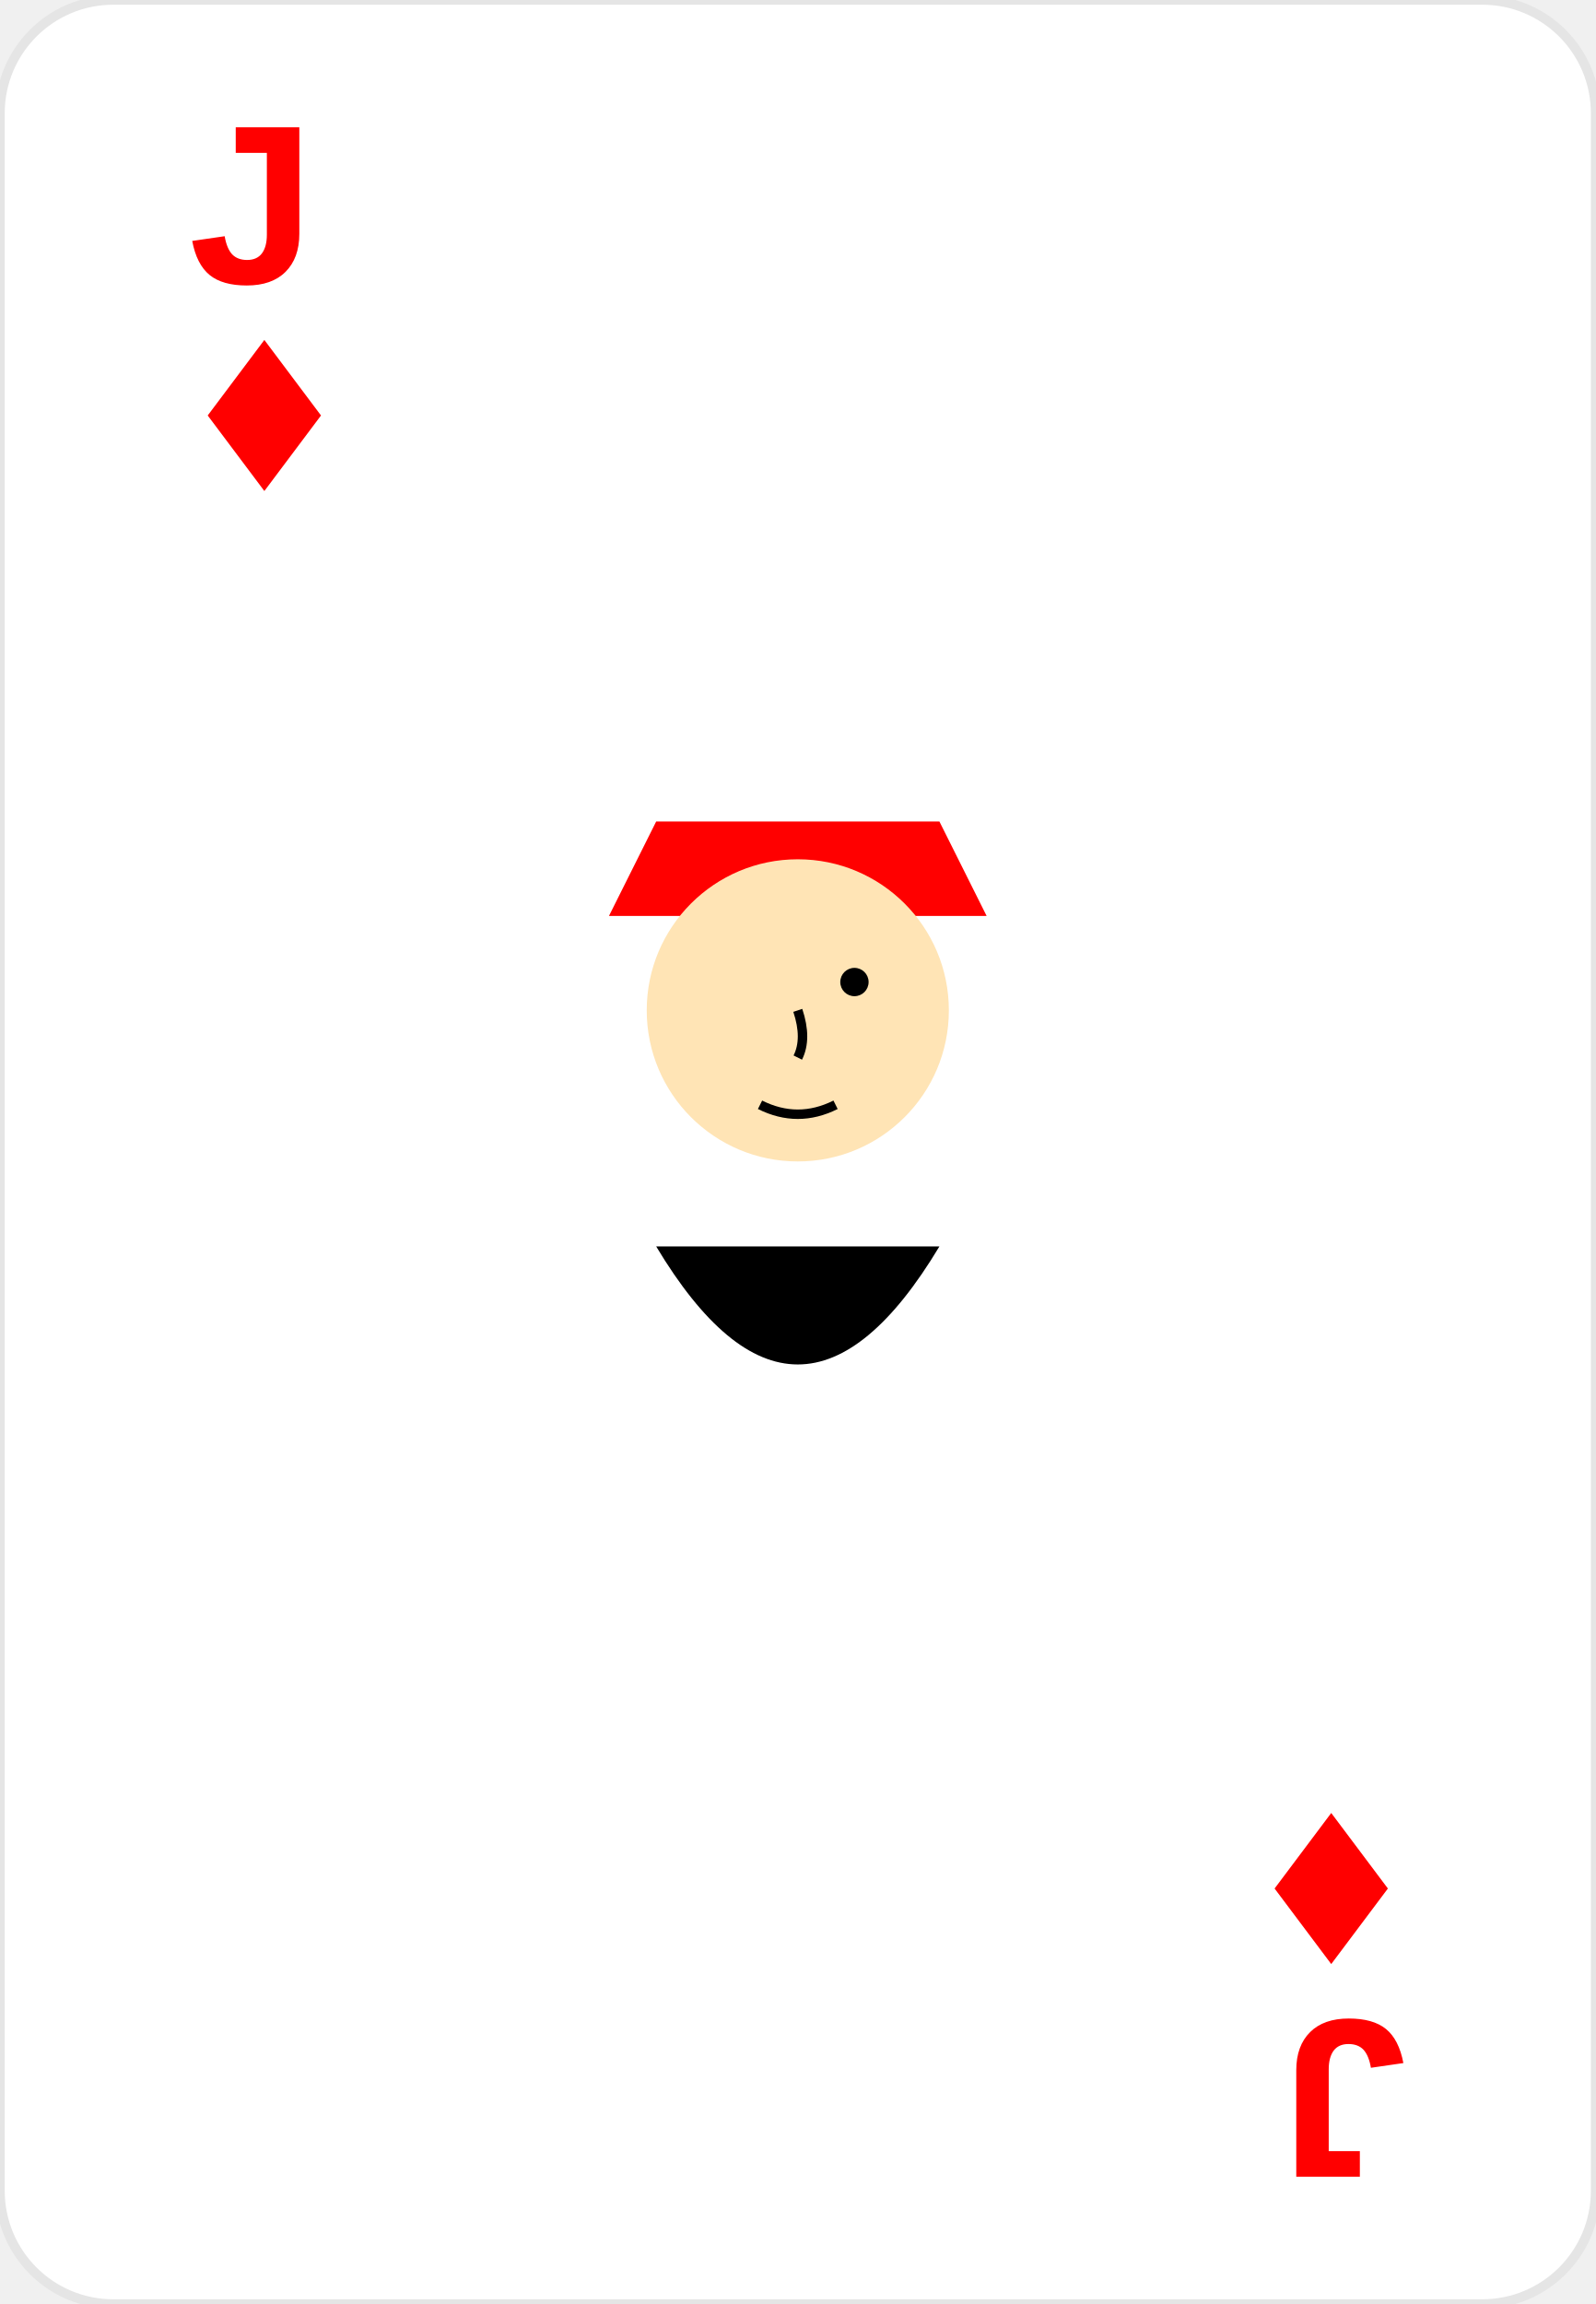
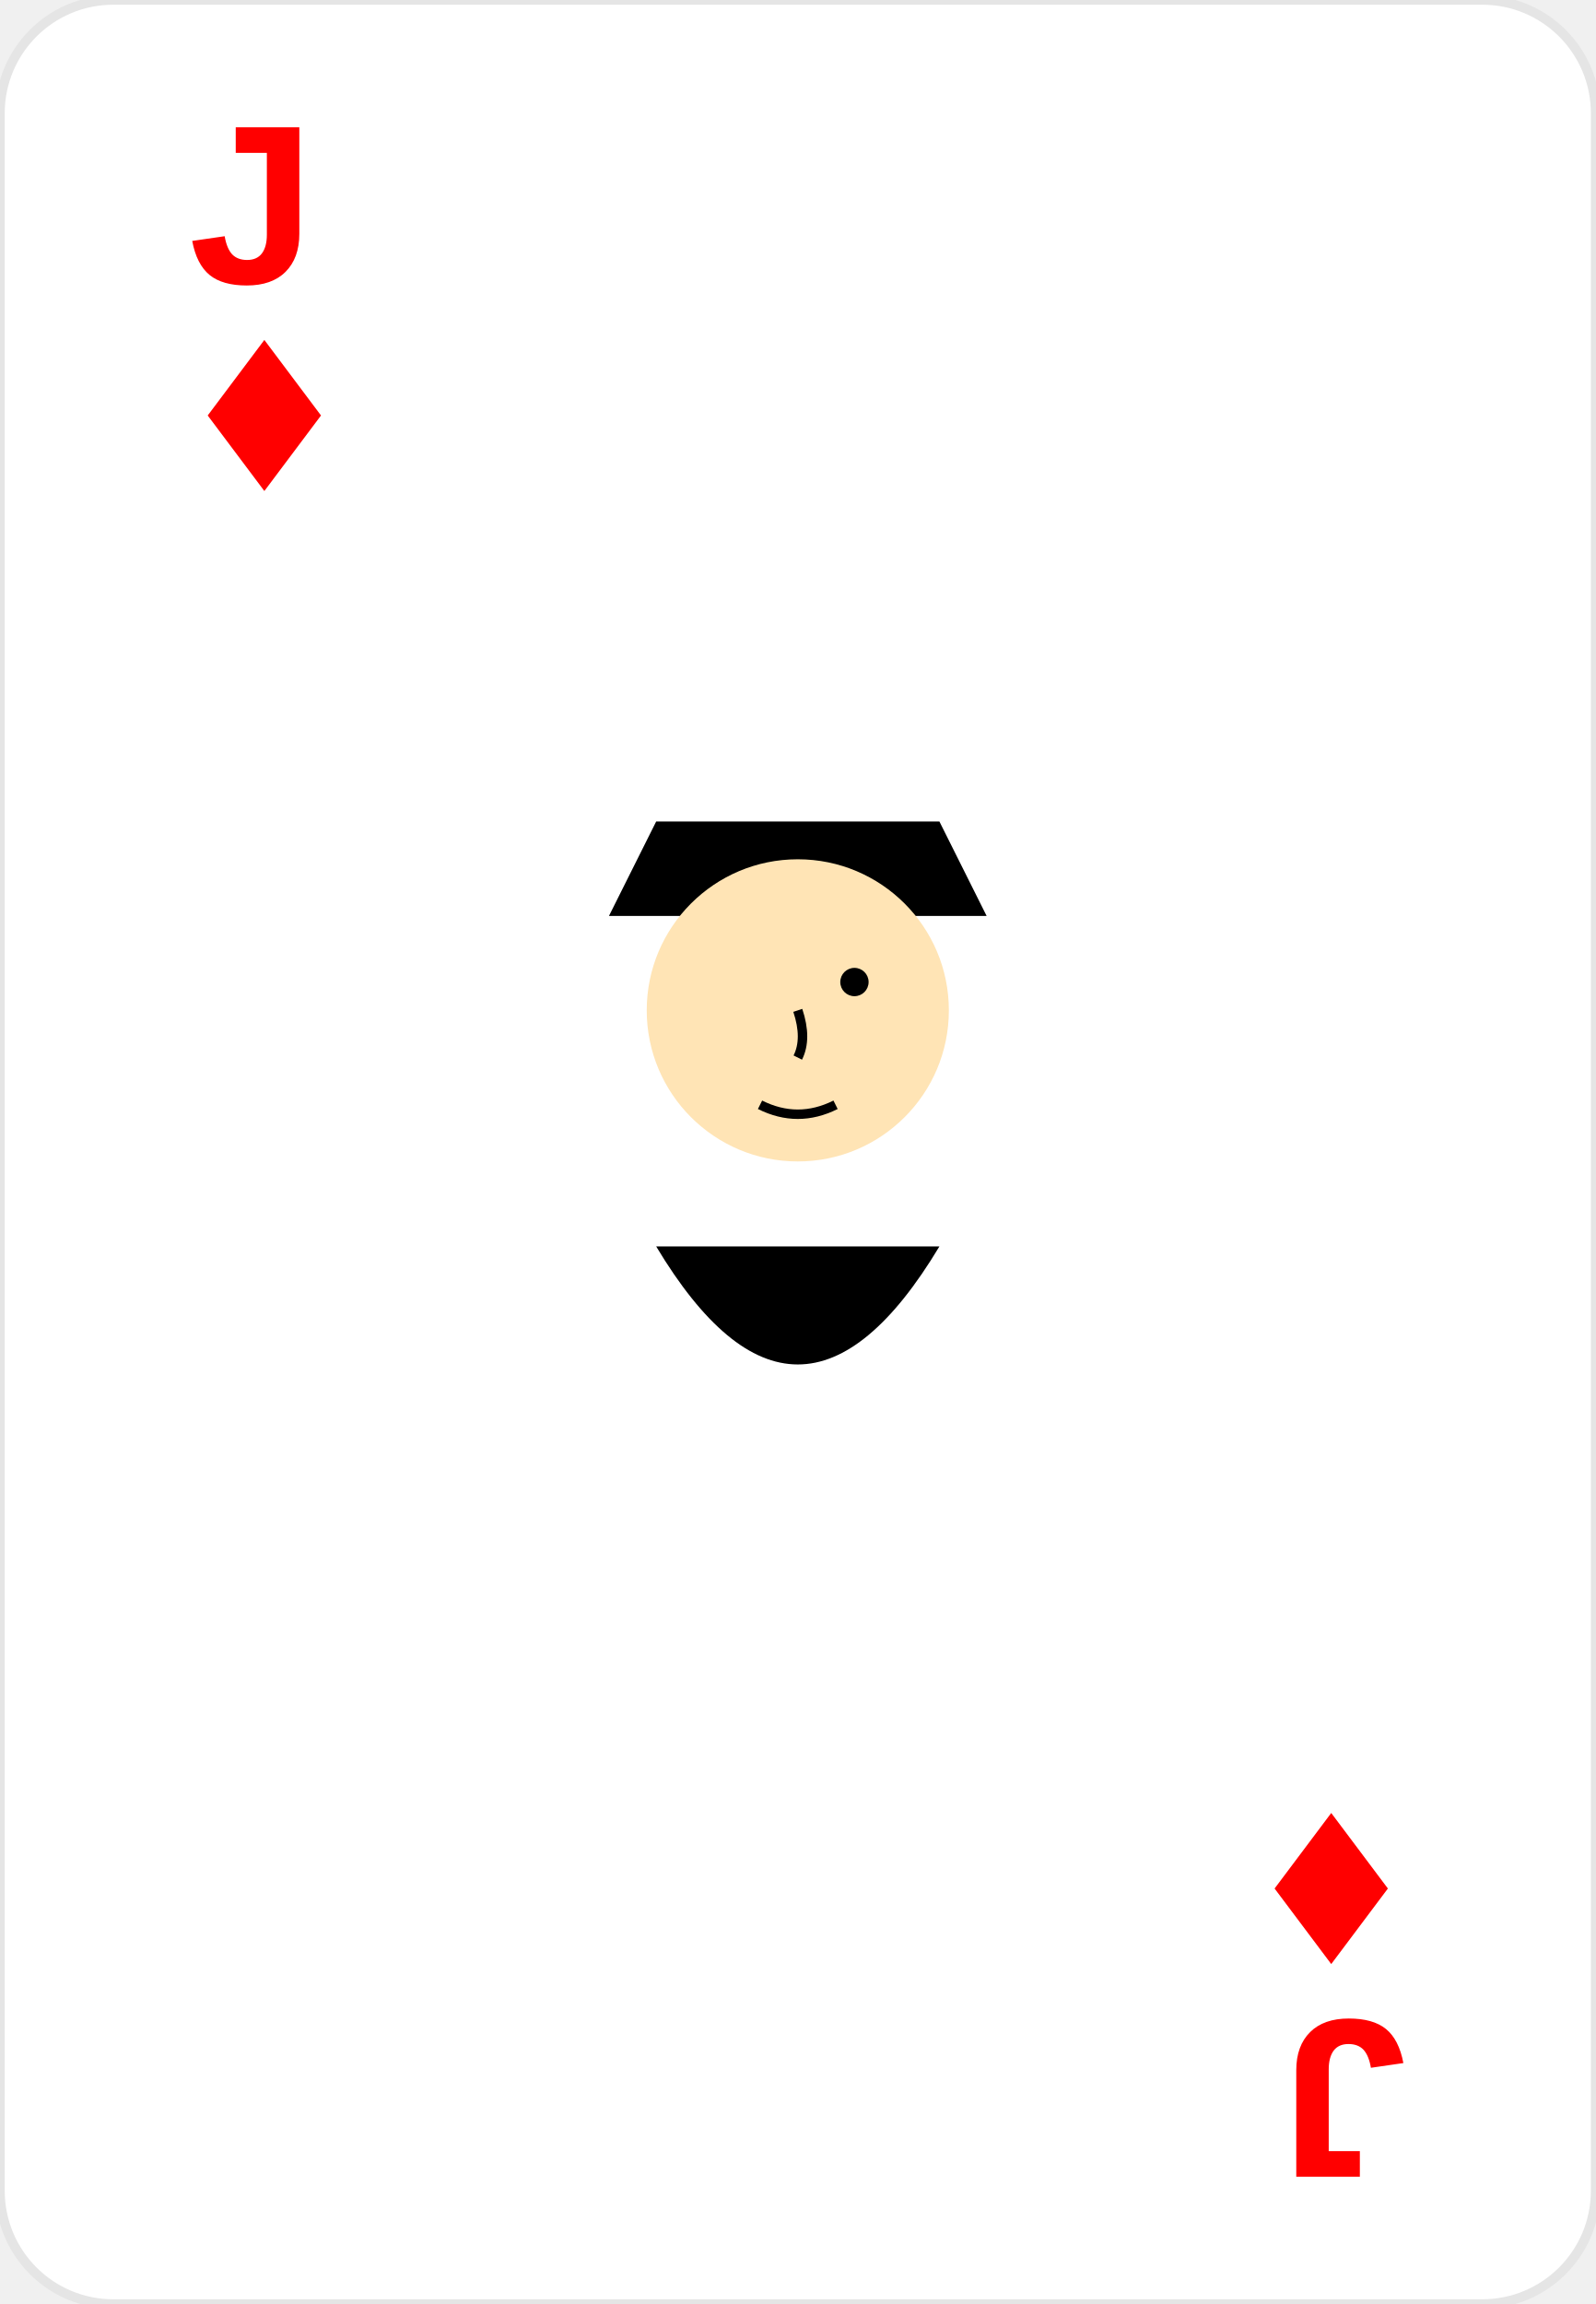
<svg xmlns="http://www.w3.org/2000/svg" width="169" height="244" viewBox="0 0 169 244" fill="none">
  <rect width="169" height="244" rx="12" fill="white" stroke="#E5E5E5" />
  <g transform="translate(20, 30)">
    <text font-family="Arial" font-size="24" font-weight="bold" fill="#FF0000">J</text>
    <g transform="translate(8, 14) scale(0.8)">
      <path d="M0,-10         L-7.5,0         L0,10         L7.5,0Z" fill="red" />
    </g>
  </g>
  <g transform="translate(149, 214) rotate(180)">
    <text font-family="Arial" font-size="24" font-weight="bold" fill="#FF0000">J</text>
    <g transform="translate(8, 14) scale(0.8)">
      <path d="M0,-10         L-7.5,0         L0,10         L7.5,0Z" fill="red" />
    </g>
  </g>
  <g transform="translate(84.5, 122)">
-     <path d="M-15 -35 L15 -35 L20 -25 L-20 -25 Z" fill="#FF0000" />
+     <path d="M-15 -35 L15 -35 L20 -25 L-20 -25 Z" fill="#000000" />
    <circle cx="0" cy="-15" r="16" fill="#FFE4B5" />
    <circle cx="6" cy="-18" r="1.5" fill="#000000" />
    <path d="M0 -15 Q1 -12 0 -10" stroke="#000000" fill="none" />
    <path d="M-4 -5 Q0 -3 4 -5" stroke="#000000" fill="none" />
    <path d="M-15 10 Q0 35 15 10" fill="#000000" />
  </g>
</svg>
